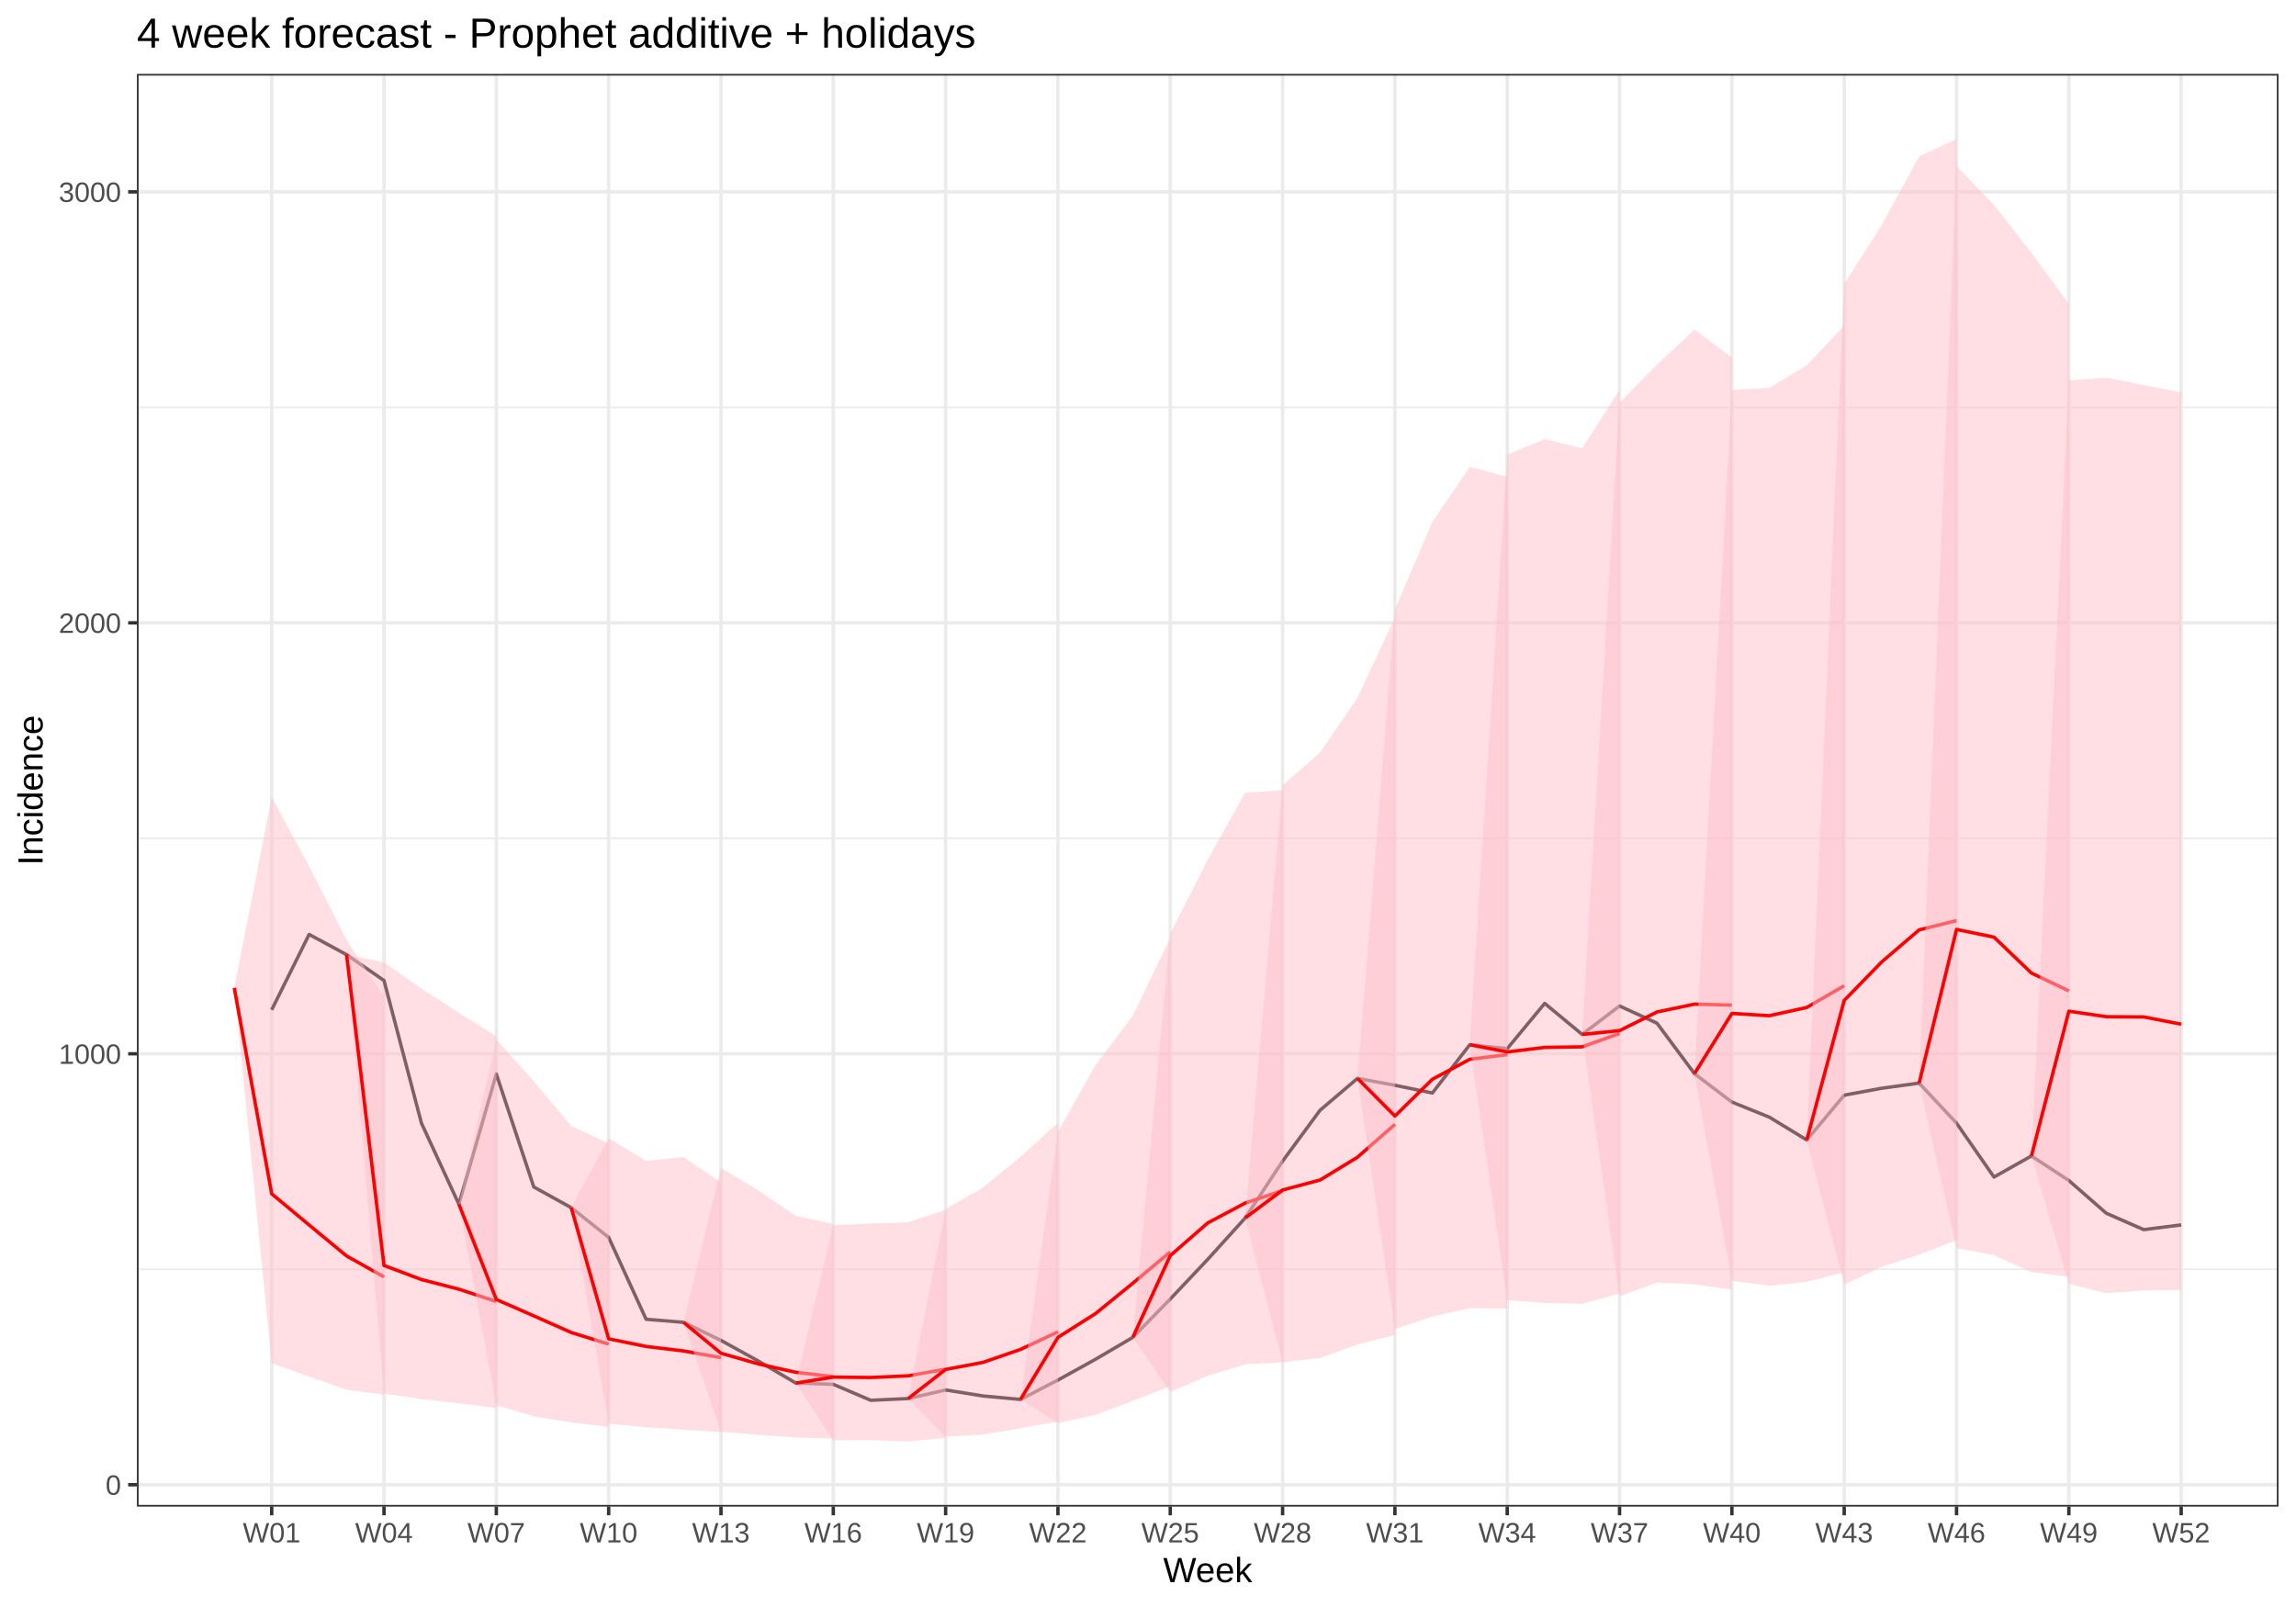
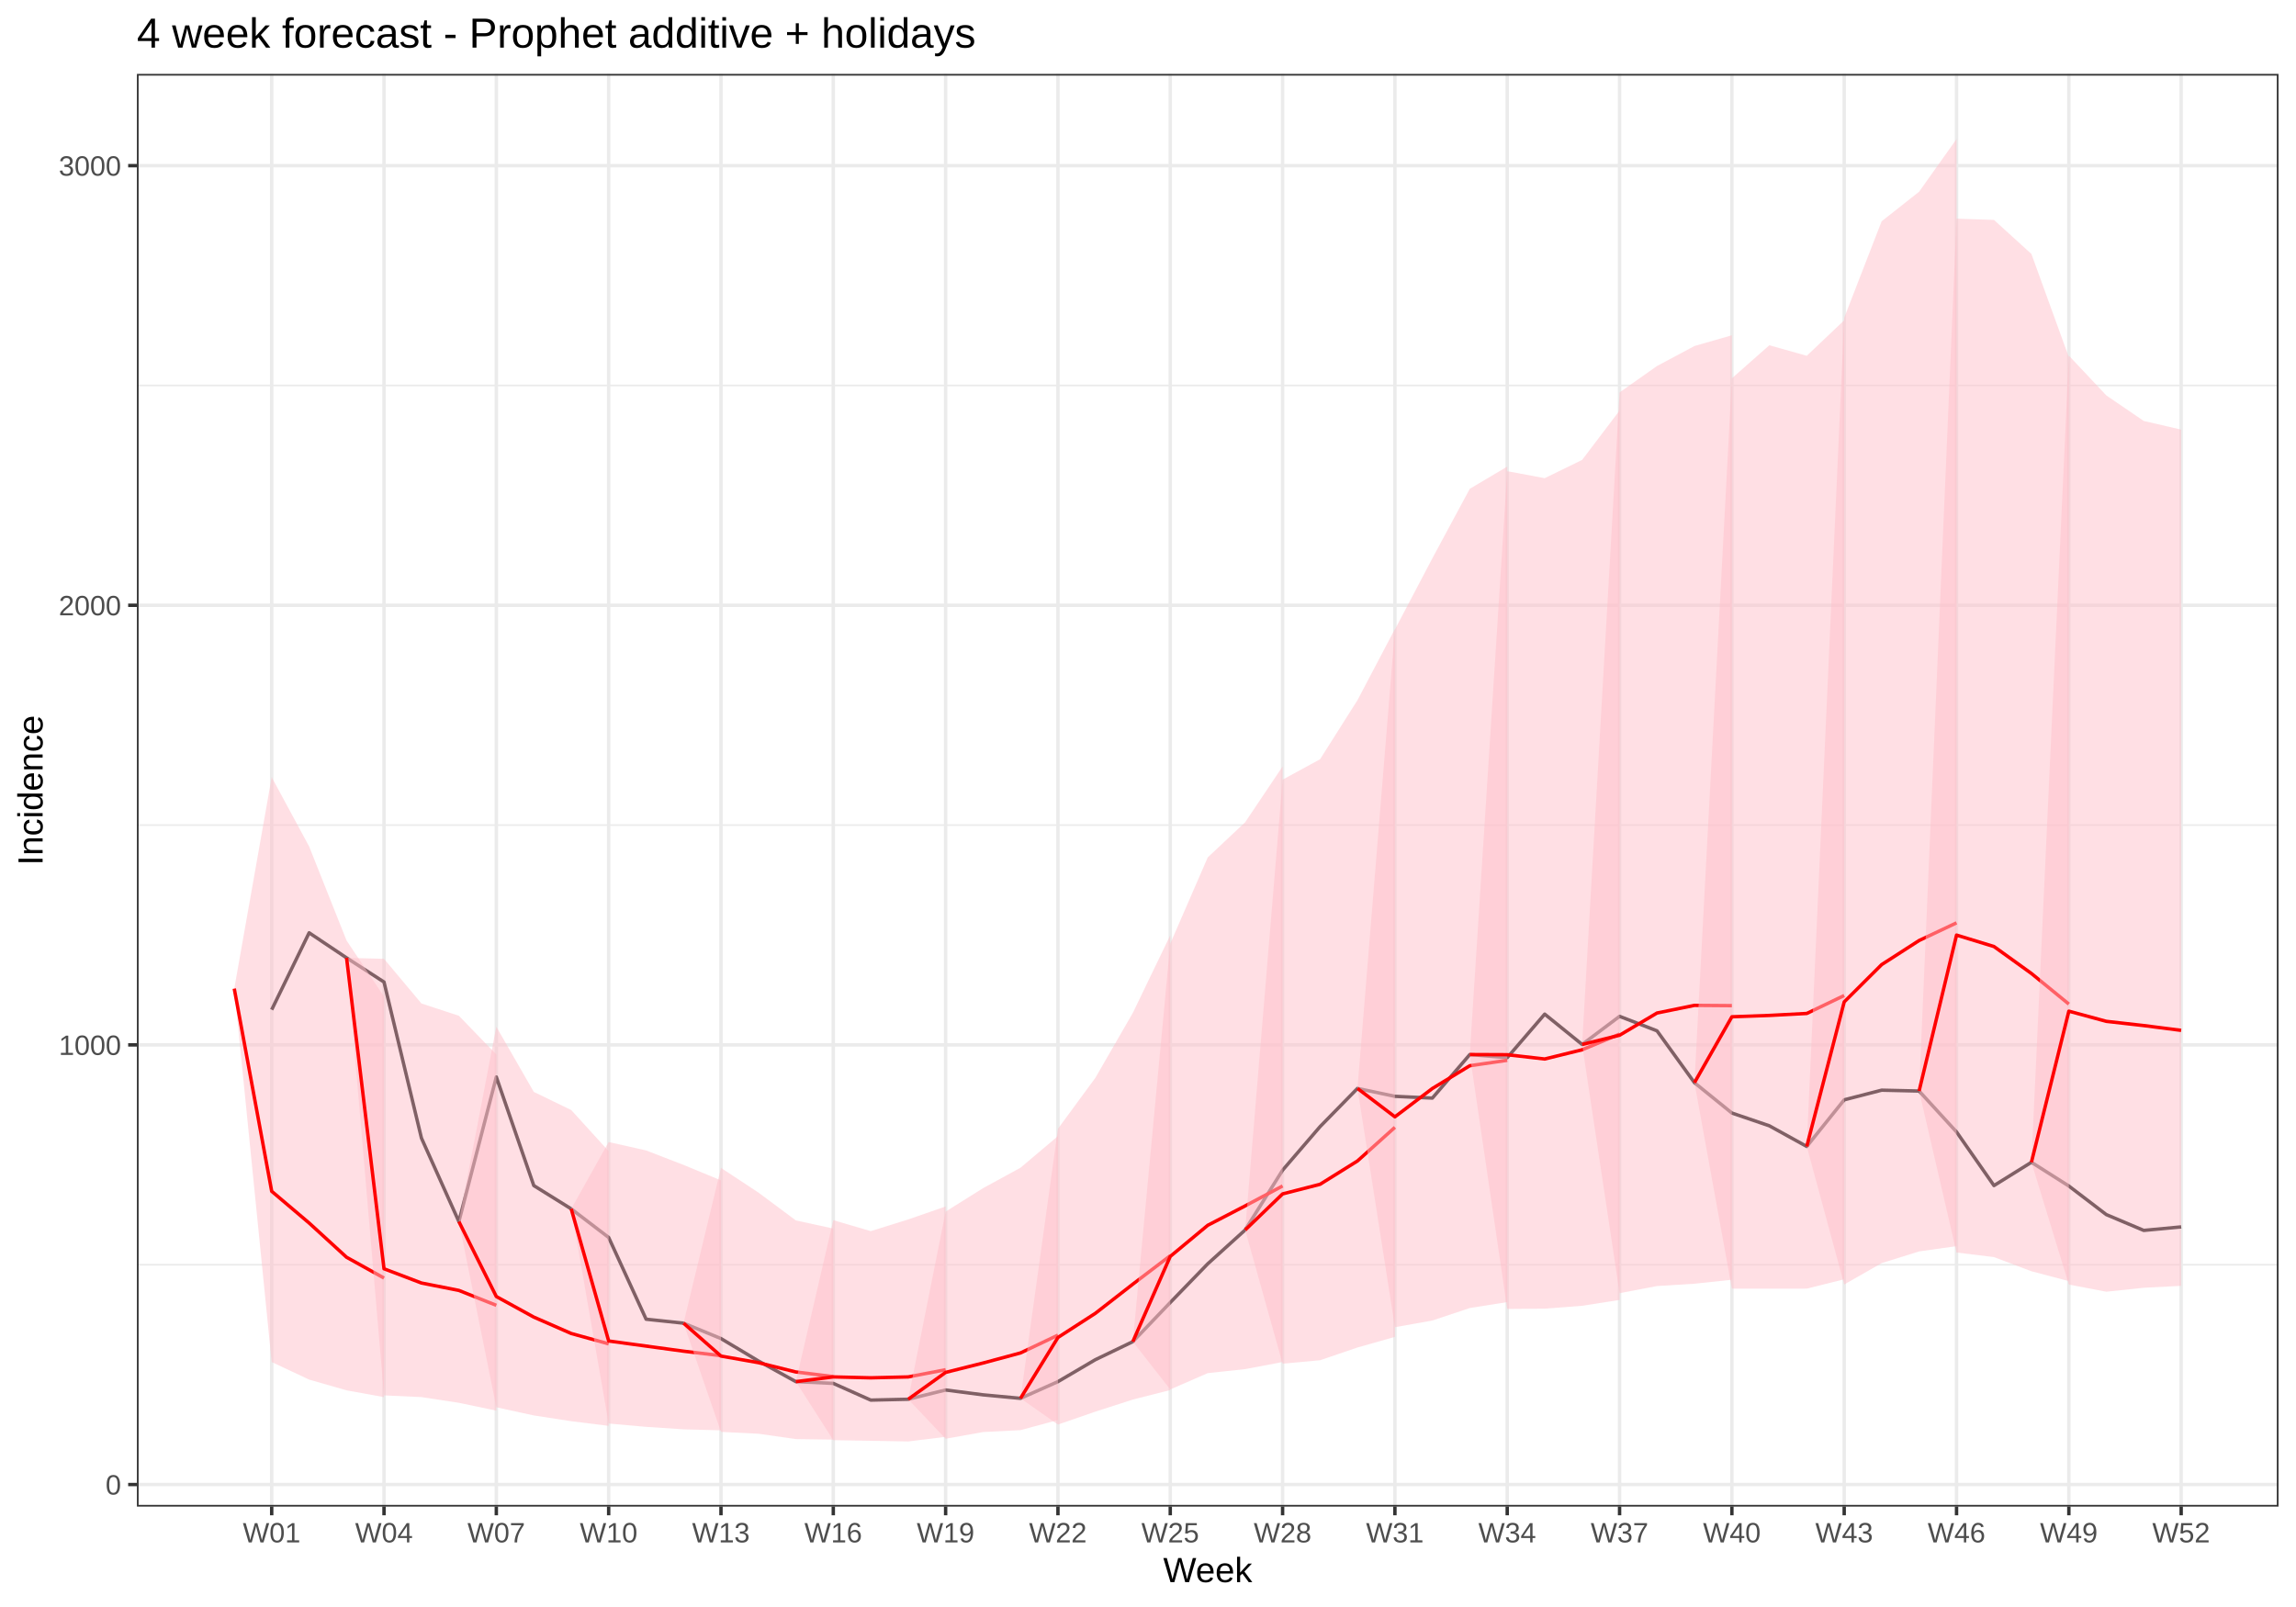
<svg xmlns="http://www.w3.org/2000/svg" class="svglite" width="720.00pt" height="504.00pt" viewBox="0 0 720.00 504.00">
  <defs>
    <style type="text/css">
    .svglite line, .svglite polyline, .svglite polygon, .svglite path, .svglite rect, .svglite circle {
      fill: none;
      stroke: #000000;
      stroke-linecap: round;
      stroke-linejoin: round;
      stroke-miterlimit: 10.00;
    }
    .svglite text {
      white-space: pre;
    }
  </style>
  </defs>
  <rect width="100%" height="100%" style="stroke: none; fill: #FFFFFF;" />
  <defs>
    <clipPath id="cpMC4wMHw3MjAuMDB8MC4wMHw1MDQuMDA=">
      <rect x="0.00" y="0.00" width="720.00" height="504.00" />
    </clipPath>
  </defs>
  <g clip-path="url(#cpMC4wMHw3MjAuMDB8MC4wMHw1MDQuMDA=)">
    <rect x="0.00" y="-0" width="720.00" height="504.00" style="stroke-width: 1.07; stroke: #FFFFFF; fill: #FFFFFF;" />
  </g>
  <defs>
    <clipPath id="cpNDIuOTN8NzE0LjUyfDIzLjE4fDQ3Mi41MA==">
      <rect x="42.93" y="23.18" width="671.59" height="449.33" />
    </clipPath>
  </defs>
  <g clip-path="url(#cpNDIuOTN8NzE0LjUyfDIzLjE4fDQ3Mi41MA==)">
    <rect x="42.93" y="23.18" width="671.59" height="449.33" style="stroke-width: 1.07; stroke: none; fill: #FFFFFF;" />
-     <polyline points="42.93,398.08 714.52,398.08 " style="stroke-width: 0.53; stroke: #EBEBEB; stroke-linecap: butt;" />
-     <polyline points="42.93,262.92 714.52,262.92 " style="stroke-width: 0.53; stroke: #EBEBEB; stroke-linecap: butt;" />
-     <polyline points="42.93,127.76 714.52,127.76 " style="stroke-width: 0.53; stroke: #EBEBEB; stroke-linecap: butt;" />
-     <polyline points="42.93,465.66 714.52,465.66 " style="stroke-width: 1.07; stroke: #EBEBEB; stroke-linecap: butt;" />
-     <polyline points="42.93,330.50 714.52,330.50 " style="stroke-width: 1.07; stroke: #EBEBEB; stroke-linecap: butt;" />
-     <polyline points="42.93,195.34 714.52,195.34 " style="stroke-width: 1.07; stroke: #EBEBEB; stroke-linecap: butt;" />
-     <polyline points="42.93,60.18 714.52,60.18 " style="stroke-width: 1.07; stroke: #EBEBEB; stroke-linecap: butt;" />
+     <polyline points="42.93,396.65 714.52,396.65 " style="stroke-width: 0.53; stroke: #EBEBEB; stroke-linecap: butt;" />
+     <polyline points="42.93,258.77 714.52,258.77 " style="stroke-width: 0.53; stroke: #EBEBEB; stroke-linecap: butt;" />
+     <polyline points="42.93,120.89 714.52,120.89 " style="stroke-width: 0.53; stroke: #EBEBEB; stroke-linecap: butt;" />
+     <polyline points="42.93,465.59 714.52,465.59 " style="stroke-width: 1.07; stroke: #EBEBEB; stroke-linecap: butt;" />
+     <polyline points="42.93,327.71 714.52,327.71 " style="stroke-width: 1.07; stroke: #EBEBEB; stroke-linecap: butt;" />
+     <polyline points="42.93,189.83 714.52,189.83 " style="stroke-width: 1.07; stroke: #EBEBEB; stroke-linecap: butt;" />
+     <polyline points="42.93,51.95 714.52,51.95 " style="stroke-width: 1.07; stroke: #EBEBEB; stroke-linecap: butt;" />
    <polyline points="85.20,472.50 85.20,23.18 " style="stroke-width: 1.07; stroke: #EBEBEB; stroke-linecap: butt;" />
    <polyline points="120.42,472.50 120.42,23.18 " style="stroke-width: 1.07; stroke: #EBEBEB; stroke-linecap: butt;" />
    <polyline points="155.64,472.50 155.64,23.18 " style="stroke-width: 1.07; stroke: #EBEBEB; stroke-linecap: butt;" />
    <polyline points="190.87,472.50 190.87,23.18 " style="stroke-width: 1.07; stroke: #EBEBEB; stroke-linecap: butt;" />
    <polyline points="226.09,472.50 226.09,23.18 " style="stroke-width: 1.07; stroke: #EBEBEB; stroke-linecap: butt;" />
    <polyline points="261.31,472.50 261.31,23.18 " style="stroke-width: 1.07; stroke: #EBEBEB; stroke-linecap: butt;" />
    <polyline points="296.54,472.50 296.54,23.18 " style="stroke-width: 1.07; stroke: #EBEBEB; stroke-linecap: butt;" />
    <polyline points="331.76,472.50 331.76,23.18 " style="stroke-width: 1.07; stroke: #EBEBEB; stroke-linecap: butt;" />
    <polyline points="366.98,472.50 366.98,23.18 " style="stroke-width: 1.07; stroke: #EBEBEB; stroke-linecap: butt;" />
    <polyline points="402.21,472.50 402.21,23.18 " style="stroke-width: 1.07; stroke: #EBEBEB; stroke-linecap: butt;" />
    <polyline points="437.43,472.50 437.43,23.18 " style="stroke-width: 1.07; stroke: #EBEBEB; stroke-linecap: butt;" />
    <polyline points="472.65,472.50 472.65,23.18 " style="stroke-width: 1.07; stroke: #EBEBEB; stroke-linecap: butt;" />
    <polyline points="507.88,472.50 507.88,23.18 " style="stroke-width: 1.07; stroke: #EBEBEB; stroke-linecap: butt;" />
    <polyline points="543.10,472.50 543.10,23.18 " style="stroke-width: 1.07; stroke: #EBEBEB; stroke-linecap: butt;" />
    <polyline points="578.32,472.50 578.32,23.18 " style="stroke-width: 1.07; stroke: #EBEBEB; stroke-linecap: butt;" />
    <polyline points="613.55,472.50 613.55,23.18 " style="stroke-width: 1.07; stroke: #EBEBEB; stroke-linecap: butt;" />
    <polyline points="648.77,472.50 648.77,23.18 " style="stroke-width: 1.07; stroke: #EBEBEB; stroke-linecap: butt;" />
    <polyline points="683.99,472.50 683.99,23.18 " style="stroke-width: 1.07; stroke: #EBEBEB; stroke-linecap: butt;" />
-     <polyline points="85.20,316.72 96.94,293.06 108.68,299.41 120.42,307.52 132.16,352.26 143.90,377.67 155.64,336.85 167.39,372.27 179.13,378.75 190.87,388.08 202.61,413.76 214.35,414.71 226.09,420.39 237.83,426.87 249.57,433.77 261.31,434.17 273.06,439.17 284.80,438.63 296.54,435.93 308.28,437.82 320.02,438.90 331.76,432.82 343.50,426.33 355.24,419.44 366.98,407.41 378.73,394.97 390.47,382.00 402.21,364.16 413.95,348.21 425.69,338.21 437.43,340.37 449.17,342.80 460.91,327.66 472.65,328.88 484.40,314.69 496.14,324.42 507.88,315.50 519.62,320.91 531.36,336.72 543.10,345.64 554.84,350.37 566.58,357.53 578.32,343.48 590.06,341.31 601.81,339.69 613.55,352.26 625.29,369.16 637.03,362.54 648.77,370.24 660.51,380.51 672.25,385.65 683.99,384.16 " style="stroke-width: 1.07; stroke-linecap: butt;" />
-     <polygon points="73.46,309.82 85.20,250.00 96.94,271.74 108.68,294.77 120.42,312.71 120.42,437.44 108.68,435.85 96.94,431.74 85.20,427.56 73.46,309.82 " style="stroke-width: 0.00; stroke: none; stroke-linecap: butt; fill: #FFC0CB; fill-opacity: 0.50;" />
-     <polyline points="73.46,309.82 85.20,250.00 96.94,271.74 108.68,294.77 120.42,312.71 " style="stroke-width: 1.07; stroke: none; stroke-linecap: butt;" />
-     <polyline points="120.42,437.44 108.68,435.85 96.94,431.74 85.20,427.56 73.46,309.82 " style="stroke-width: 1.07; stroke: none; stroke-linecap: butt;" />
-     <polyline points="73.46,309.82 85.20,374.42 96.94,384.20 108.68,393.91 120.42,400.48 " style="stroke-width: 1.07; stroke: #FF0000; stroke-linecap: butt;" />
-     <polygon points="108.68,299.41 120.42,301.82 132.16,310.07 143.90,317.66 155.64,325.05 155.64,441.62 143.90,440.09 132.16,438.80 120.42,437.03 108.68,299.41 " style="stroke-width: 0.00; stroke: none; stroke-linecap: butt; fill: #FFC0CB; fill-opacity: 0.50;" />
-     <polyline points="108.68,299.41 120.42,301.82 132.16,310.07 143.90,317.66 155.64,325.05 " style="stroke-width: 1.07; stroke: none; stroke-linecap: butt;" />
-     <polyline points="155.64,441.62 143.90,440.09 132.16,438.80 120.42,437.03 108.68,299.41 " style="stroke-width: 1.07; stroke: none; stroke-linecap: butt;" />
-     <polyline points="108.68,299.41 120.42,396.89 132.16,401.31 143.90,404.33 155.64,408.19 " style="stroke-width: 1.07; stroke: #FF0000; stroke-linecap: butt;" />
-     <polygon points="143.90,377.67 155.64,326.04 167.39,339.11 179.13,353.13 190.87,358.63 190.87,447.50 179.13,446.13 167.39,444.22 155.64,440.70 143.90,377.67 " style="stroke-width: 0.00; stroke: none; stroke-linecap: butt; fill: #FFC0CB; fill-opacity: 0.50;" />
-     <polyline points="143.90,377.67 155.64,326.04 167.39,339.11 179.13,353.13 190.87,358.63 " style="stroke-width: 1.07; stroke: none; stroke-linecap: butt;" />
-     <polyline points="190.87,447.50 179.13,446.13 167.39,444.22 155.64,440.70 143.90,377.67 " style="stroke-width: 1.07; stroke: none; stroke-linecap: butt;" />
-     <polyline points="143.90,377.67 155.64,407.56 167.39,412.70 179.13,417.91 190.87,421.57 " style="stroke-width: 1.07; stroke: #FF0000; stroke-linecap: butt;" />
-     <polygon points="179.13,378.75 190.87,356.97 202.61,364.08 214.35,362.88 226.09,370.87 226.09,449.18 214.35,448.39 202.61,447.63 190.87,446.50 179.13,378.75 " style="stroke-width: 0.00; stroke: none; stroke-linecap: butt; fill: #FFC0CB; fill-opacity: 0.50;" />
-     <polyline points="179.13,378.75 190.87,356.97 202.61,364.08 214.35,362.88 226.09,370.87 " style="stroke-width: 1.07; stroke: none; stroke-linecap: butt;" />
-     <polyline points="226.09,449.18 214.35,448.39 202.61,447.63 190.87,446.50 179.13,378.75 " style="stroke-width: 1.07; stroke: none; stroke-linecap: butt;" />
-     <polyline points="179.13,378.75 190.87,419.90 202.61,422.29 214.35,423.70 226.09,425.81 " style="stroke-width: 1.07; stroke: #FF0000; stroke-linecap: butt;" />
-     <polygon points="214.35,414.71 226.09,366.34 237.83,373.35 249.57,381.35 261.31,383.92 261.31,451.20 249.57,450.85 237.83,449.99 226.09,449.06 214.35,414.71 " style="stroke-width: 0.00; stroke: none; stroke-linecap: butt; fill: #FFC0CB; fill-opacity: 0.50;" />
-     <polyline points="214.35,414.71 226.09,366.34 237.83,373.35 249.57,381.35 261.31,383.92 " style="stroke-width: 1.07; stroke: none; stroke-linecap: butt;" />
-     <polyline points="261.31,451.20 249.57,450.85 237.83,449.99 226.09,449.06 214.35,414.71 " style="stroke-width: 1.07; stroke: none; stroke-linecap: butt;" />
-     <polyline points="214.35,414.71 226.09,424.42 237.83,427.77 249.57,430.40 261.31,431.76 " style="stroke-width: 1.07; stroke: #FF0000; stroke-linecap: butt;" />
-     <polygon points="249.57,433.77 261.31,384.23 273.06,383.72 284.80,383.32 296.54,379.47 296.54,450.96 284.80,452.08 273.06,451.67 261.31,451.74 249.57,433.77 " style="stroke-width: 0.00; stroke: none; stroke-linecap: butt; fill: #FFC0CB; fill-opacity: 0.50;" />
-     <polyline points="249.57,433.77 261.31,384.23 273.06,383.72 284.80,383.32 296.54,379.47 " style="stroke-width: 1.07; stroke: none; stroke-linecap: butt;" />
-     <polyline points="296.54,450.96 284.80,452.08 273.06,451.67 261.31,451.74 249.57,433.77 " style="stroke-width: 1.07; stroke: none; stroke-linecap: butt;" />
-     <polyline points="249.57,433.77 261.31,431.90 273.06,432.02 284.80,431.50 296.54,429.40 " style="stroke-width: 1.07; stroke: #FF0000; stroke-linecap: butt;" />
-     <polygon points="284.80,438.63 296.54,379.19 308.28,372.43 320.02,362.78 331.76,352.11 331.76,445.85 320.02,447.93 308.28,449.93 296.54,450.58 284.80,438.63 " style="stroke-width: 0.00; stroke: none; stroke-linecap: butt; fill: #FFC0CB; fill-opacity: 0.50;" />
-     <polyline points="284.80,438.63 296.54,379.19 308.28,372.43 320.02,362.78 331.76,352.11 " style="stroke-width: 1.07; stroke: none; stroke-linecap: butt;" />
-     <polyline points="331.76,445.85 320.02,447.93 308.28,449.93 296.54,450.58 284.80,438.63 " style="stroke-width: 1.07; stroke: none; stroke-linecap: butt;" />
-     <polyline points="284.80,438.63 296.54,429.49 308.28,427.27 320.02,423.21 331.76,417.70 " style="stroke-width: 1.07; stroke: #FF0000; stroke-linecap: butt;" />
-     <polygon points="320.02,438.90 331.76,354.96 343.50,334.12 355.24,318.56 366.98,294.13 366.98,434.71 355.24,439.37 343.50,443.79 331.76,446.29 320.02,438.90 " style="stroke-width: 0.00; stroke: none; stroke-linecap: butt; fill: #FFC0CB; fill-opacity: 0.50;" />
-     <polyline points="320.02,438.90 331.76,354.96 343.50,334.12 355.24,318.56 366.98,294.13 " style="stroke-width: 1.07; stroke: none; stroke-linecap: butt;" />
-     <polyline points="366.98,434.71 355.24,439.37 343.50,443.79 331.76,446.29 320.02,438.90 " style="stroke-width: 1.07; stroke: none; stroke-linecap: butt;" />
-     <polyline points="320.02,438.90 331.76,419.43 343.50,412.00 355.24,402.45 366.98,392.62 " style="stroke-width: 1.07; stroke: #FF0000; stroke-linecap: butt;" />
-     <polygon points="355.24,419.44 366.98,292.78 378.73,269.64 390.47,248.60 402.21,247.88 402.21,427.24 390.47,427.89 378.73,431.51 366.98,436.53 355.24,419.44 " style="stroke-width: 0.00; stroke: none; stroke-linecap: butt; fill: #FFC0CB; fill-opacity: 0.50;" />
-     <polyline points="355.24,419.44 366.98,292.78 378.73,269.64 390.47,248.60 402.21,247.88 " style="stroke-width: 1.07; stroke: none; stroke-linecap: butt;" />
-     <polyline points="402.21,427.24 390.47,427.89 378.73,431.51 366.98,436.53 355.24,419.44 " style="stroke-width: 1.07; stroke: none; stroke-linecap: butt;" />
-     <polyline points="355.24,419.44 366.98,393.80 378.73,383.54 390.47,377.32 402.21,373.39 " style="stroke-width: 1.07; stroke: #FF0000; stroke-linecap: butt;" />
-     <polygon points="390.47,382.00 402.21,246.27 413.95,236.03 425.69,218.85 437.43,193.64 437.43,418.68 425.69,421.68 413.95,425.90 402.21,427.26 390.47,382.00 " style="stroke-width: 0.00; stroke: none; stroke-linecap: butt; fill: #FFC0CB; fill-opacity: 0.50;" />
-     <polyline points="390.47,382.00 402.21,246.27 413.95,236.03 425.69,218.85 437.43,193.64 " style="stroke-width: 1.07; stroke: none; stroke-linecap: butt;" />
-     <polyline points="437.43,418.68 425.69,421.68 413.95,425.90 402.21,427.26 390.47,382.00 " style="stroke-width: 1.07; stroke: none; stroke-linecap: butt;" />
-     <polyline points="390.47,382.00 402.21,373.21 413.95,370.09 425.69,362.94 437.43,352.61 " style="stroke-width: 1.07; stroke: #FF0000; stroke-linecap: butt;" />
-     <polygon points="425.69,338.21 437.43,191.10 449.17,163.67 460.91,146.43 472.65,149.54 472.65,410.39 460.91,410.27 449.17,412.90 437.43,416.82 425.69,338.21 " style="stroke-width: 0.00; stroke: none; stroke-linecap: butt; fill: #FFC0CB; fill-opacity: 0.50;" />
-     <polyline points="425.69,338.21 437.43,191.10 449.17,163.67 460.91,146.43 472.65,149.54 " style="stroke-width: 1.07; stroke: none; stroke-linecap: butt;" />
-     <polyline points="472.65,410.39 460.91,410.27 449.17,412.90 437.43,416.82 425.69,338.21 " style="stroke-width: 1.07; stroke: none; stroke-linecap: butt;" />
-     <polyline points="425.69,338.21 437.43,350.03 449.17,338.48 460.91,332.22 472.65,330.75 " style="stroke-width: 1.07; stroke: #FF0000; stroke-linecap: butt;" />
-     <polygon points="460.91,327.66 472.65,142.56 484.40,137.69 496.14,140.63 507.88,122.26 507.88,405.61 496.14,408.93 484.40,408.63 472.65,407.76 460.91,327.66 " style="stroke-width: 0.00; stroke: none; stroke-linecap: butt; fill: #FFC0CB; fill-opacity: 0.50;" />
-     <polyline points="460.91,327.66 472.65,142.56 484.40,137.69 496.14,140.63 507.88,122.26 " style="stroke-width: 1.07; stroke: none; stroke-linecap: butt;" />
-     <polyline points="507.88,405.61 496.14,408.93 484.40,408.63 472.65,407.76 460.91,327.66 " style="stroke-width: 1.07; stroke: none; stroke-linecap: butt;" />
-     <polyline points="460.91,327.66 472.65,329.92 484.40,328.50 496.14,328.32 507.88,324.12 " style="stroke-width: 1.07; stroke: #FF0000; stroke-linecap: butt;" />
-     <polygon points="496.14,324.42 507.88,126.26 519.62,114.31 531.36,103.38 543.10,112.11 543.10,404.52 531.36,402.78 519.62,402.25 507.88,406.57 496.14,324.42 " style="stroke-width: 0.00; stroke: none; stroke-linecap: butt; fill: #FFC0CB; fill-opacity: 0.50;" />
-     <polyline points="496.14,324.42 507.88,126.26 519.62,114.31 531.36,103.38 543.10,112.11 " style="stroke-width: 1.07; stroke: none; stroke-linecap: butt;" />
-     <polyline points="543.10,404.52 531.36,402.78 519.62,402.25 507.88,406.57 496.14,324.42 " style="stroke-width: 1.07; stroke: none; stroke-linecap: butt;" />
-     <polyline points="496.14,324.42 507.88,323.23 519.62,317.38 531.36,314.93 543.10,315.23 " style="stroke-width: 1.07; stroke: #FF0000; stroke-linecap: butt;" />
-     <polygon points="531.36,336.72 543.10,122.30 554.84,121.66 566.58,114.56 578.32,102.11 578.32,399.00 566.58,401.97 554.84,403.26 543.10,401.71 531.36,336.72 " style="stroke-width: 0.00; stroke: none; stroke-linecap: butt; fill: #FFC0CB; fill-opacity: 0.50;" />
-     <polyline points="531.36,336.72 543.10,122.30 554.84,121.66 566.58,114.56 578.32,102.11 " style="stroke-width: 1.07; stroke: none; stroke-linecap: butt;" />
-     <polyline points="578.32,399.00 566.58,401.97 554.84,403.26 543.10,401.71 531.36,336.72 " style="stroke-width: 1.07; stroke: none; stroke-linecap: butt;" />
-     <polyline points="531.36,336.72 543.10,317.84 554.84,318.56 566.58,315.97 578.32,309.13 " style="stroke-width: 1.07; stroke: #FF0000; stroke-linecap: butt;" />
-     <polygon points="566.58,357.53 578.32,89.03 590.06,70.64 601.81,49.06 613.55,43.60 613.55,388.95 601.81,393.51 590.06,397.27 578.32,402.86 566.58,357.53 " style="stroke-width: 0.00; stroke: none; stroke-linecap: butt; fill: #FFC0CB; fill-opacity: 0.50;" />
-     <polyline points="566.58,357.53 578.32,89.03 590.06,70.64 601.81,49.06 613.55,43.60 " style="stroke-width: 1.07; stroke: none; stroke-linecap: butt;" />
-     <polyline points="613.55,388.95 601.81,393.51 590.06,397.27 578.32,402.86 566.58,357.53 " style="stroke-width: 1.07; stroke: none; stroke-linecap: butt;" />
-     <polyline points="566.58,357.53 578.32,313.76 590.06,301.70 601.81,291.64 613.55,288.72 " style="stroke-width: 1.07; stroke: #FF0000; stroke-linecap: butt;" />
-     <polygon points="601.81,339.69 613.55,52.11 625.29,64.29 637.03,79.30 648.77,95.24 648.77,400.45 637.03,398.96 625.29,393.69 613.55,391.45 601.81,339.69 " style="stroke-width: 0.00; stroke: none; stroke-linecap: butt; fill: #FFC0CB; fill-opacity: 0.50;" />
-     <polyline points="601.81,339.69 613.55,52.11 625.29,64.29 637.03,79.30 648.77,95.24 " style="stroke-width: 1.07; stroke: none; stroke-linecap: butt;" />
-     <polyline points="648.77,400.45 637.03,398.96 625.29,393.69 613.55,391.45 601.81,339.69 " style="stroke-width: 1.07; stroke: none; stroke-linecap: butt;" />
-     <polyline points="601.81,339.69 613.55,291.50 625.29,293.92 637.03,305.18 648.77,310.79 " style="stroke-width: 1.07; stroke: #FF0000; stroke-linecap: butt;" />
-     <polygon points="637.03,362.54 648.77,119.29 660.51,118.47 672.25,120.75 683.99,123.05 683.99,404.61 672.25,404.64 660.51,405.59 648.77,402.66 637.03,362.54 " style="stroke-width: 0.00; stroke: none; stroke-linecap: butt; fill: #FFC0CB; fill-opacity: 0.50;" />
-     <polyline points="637.03,362.54 648.77,119.29 660.51,118.47 672.25,120.75 683.99,123.05 " style="stroke-width: 1.07; stroke: none; stroke-linecap: butt;" />
-     <polyline points="683.99,404.61 672.25,404.64 660.51,405.59 648.77,402.66 637.03,362.54 " style="stroke-width: 1.07; stroke: none; stroke-linecap: butt;" />
-     <polyline points="637.03,362.54 648.77,317.14 660.51,318.87 672.25,318.94 683.99,321.22 " style="stroke-width: 1.07; stroke: #FF0000; stroke-linecap: butt;" />
+     <polyline points="85.20,316.68 96.94,292.55 108.68,300.41 120.42,307.99 132.16,356.94 143.90,383.13 155.64,337.77 167.39,371.83 179.13,379.14 190.87,388.10 202.61,413.74 214.35,414.98 226.09,419.81 237.83,426.84 249.57,433.32 261.31,433.87 273.06,439.11 284.80,438.84 296.54,435.94 308.28,437.46 320.02,438.56 331.76,433.32 343.50,426.43 355.24,420.78 366.98,408.50 378.73,396.37 390.47,385.75 402.21,367.00 413.95,353.35 425.69,341.36 437.43,343.84 449.17,344.39 460.91,330.74 472.65,331.71 484.40,318.06 496.14,327.57 507.88,318.75 519.62,323.30 531.36,339.56 543.10,349.08 554.84,353.08 566.58,359.56 578.32,344.94 590.06,341.91 601.81,342.18 613.55,355.01 625.29,371.83 637.03,364.52 648.77,371.97 660.51,380.93 672.25,385.89 683.99,384.79 " style="stroke-width: 1.07; stroke-linecap: butt;" />
+     <polygon points="73.46,310.06 85.20,243.74 96.94,265.47 108.68,294.98 120.42,312.53 120.42,438.18 108.68,436.05 96.94,432.68 85.20,427.17 73.46,310.06 " style="stroke-width: 0.00; stroke: none; stroke-linecap: butt; fill: #FFC0CB; fill-opacity: 0.50;" />
+     <polyline points="73.46,310.06 85.20,243.74 96.94,265.47 108.68,294.98 120.42,312.53 " style="stroke-width: 1.07; stroke: none; stroke-linecap: butt;" />
+     <polyline points="120.42,438.18 108.68,436.05 96.94,432.68 85.20,427.17 73.46,310.06 " style="stroke-width: 1.07; stroke: none; stroke-linecap: butt;" />
+     <polyline points="73.46,310.06 85.20,373.62 96.94,383.57 108.68,394.31 120.42,400.83 " style="stroke-width: 1.07; stroke: #FF0000; stroke-linecap: butt;" />
+     <polygon points="108.68,300.41 120.42,300.71 132.16,314.72 143.90,318.58 155.64,330.71 155.64,442.42 143.90,439.96 132.16,438.17 120.42,437.63 108.68,300.41 " style="stroke-width: 0.00; stroke: none; stroke-linecap: butt; fill: #FFC0CB; fill-opacity: 0.50;" />
+     <polyline points="108.68,300.41 120.42,300.71 132.16,314.72 143.90,318.58 155.64,330.71 " style="stroke-width: 1.07; stroke: none; stroke-linecap: butt;" />
+     <polyline points="155.64,442.42 143.90,439.96 132.16,438.17 120.42,437.63 108.68,300.41 " style="stroke-width: 1.07; stroke: none; stroke-linecap: butt;" />
+     <polyline points="108.68,300.41 120.42,397.92 132.16,402.39 143.90,404.71 155.64,409.39 " style="stroke-width: 1.07; stroke: #FF0000; stroke-linecap: butt;" />
+     <polygon points="143.90,383.13 155.64,322.00 167.39,342.45 179.13,348.14 190.87,361.03 190.87,447.19 179.13,445.73 167.39,443.92 155.64,441.37 143.90,383.13 " style="stroke-width: 0.00; stroke: none; stroke-linecap: butt; fill: #FFC0CB; fill-opacity: 0.50;" />
+     <polyline points="143.90,383.13 155.64,322.00 167.39,342.45 179.13,348.14 190.87,361.03 " style="stroke-width: 1.07; stroke: none; stroke-linecap: butt;" />
+     <polyline points="190.87,447.19 179.13,445.73 167.39,443.92 155.64,441.37 143.90,383.13 " style="stroke-width: 1.07; stroke: none; stroke-linecap: butt;" />
+     <polyline points="143.90,383.13 155.64,406.63 167.39,413.08 179.13,418.22 190.87,421.47 " style="stroke-width: 1.07; stroke: #FF0000; stroke-linecap: butt;" />
+     <polygon points="179.13,379.14 190.87,358.17 202.61,360.81 214.35,365.35 226.09,370.20 226.09,448.59 214.35,448.28 202.61,447.50 190.87,446.46 179.13,379.14 " style="stroke-width: 0.00; stroke: none; stroke-linecap: butt; fill: #FFC0CB; fill-opacity: 0.50;" />
+     <polyline points="179.13,379.14 190.87,358.17 202.61,360.81 214.35,365.35 226.09,370.20 " style="stroke-width: 1.07; stroke: none; stroke-linecap: butt;" />
+     <polyline points="226.09,448.59 214.35,448.28 202.61,447.50 190.87,446.46 179.13,379.14 " style="stroke-width: 1.07; stroke: none; stroke-linecap: butt;" />
+     <polyline points="179.13,379.14 190.87,420.57 202.61,422.17 214.35,423.77 226.09,425.18 " style="stroke-width: 1.07; stroke: #FF0000; stroke-linecap: butt;" />
+     <polygon points="214.35,414.98 226.09,366.28 237.83,374.02 249.57,382.76 261.31,385.31 261.31,451.51 249.57,451.34 237.83,449.66 226.09,449.08 214.35,414.98 " style="stroke-width: 0.00; stroke: none; stroke-linecap: butt; fill: #FFC0CB; fill-opacity: 0.50;" />
+     <polyline points="214.35,414.98 226.09,366.28 237.83,374.02 249.57,382.76 261.31,385.31 " style="stroke-width: 1.07; stroke: none; stroke-linecap: butt;" />
+     <polyline points="261.31,451.51 249.57,451.34 237.83,449.66 226.09,449.08 214.35,414.98 " style="stroke-width: 1.07; stroke: none; stroke-linecap: butt;" />
+     <polyline points="214.35,414.98 226.09,425.30 237.83,427.37 249.57,430.29 261.31,431.74 " style="stroke-width: 1.07; stroke: #FF0000; stroke-linecap: butt;" />
+     <polygon points="249.57,433.32 261.31,382.68 273.06,386.12 284.80,382.45 296.54,378.38 296.54,450.63 284.80,452.08 273.06,451.87 261.31,451.67 249.57,433.32 " style="stroke-width: 0.00; stroke: none; stroke-linecap: butt; fill: #FFC0CB; fill-opacity: 0.50;" />
+     <polyline points="249.57,433.32 261.31,382.68 273.06,386.12 284.80,382.45 296.54,378.38 " style="stroke-width: 1.07; stroke: none; stroke-linecap: butt;" />
+     <polyline points="296.54,450.63 284.80,452.08 273.06,451.87 261.31,451.67 249.57,433.32 " style="stroke-width: 1.07; stroke: none; stroke-linecap: butt;" />
+     <polyline points="249.57,433.32 261.31,431.84 273.06,432.12 284.80,431.84 296.54,429.58 " style="stroke-width: 1.07; stroke: #FF0000; stroke-linecap: butt;" />
+     <polygon points="284.80,438.84 296.54,379.99 308.28,372.64 320.02,366.23 331.76,356.32 331.76,445.35 320.02,448.53 308.28,449.13 296.54,451.23 284.80,438.84 " style="stroke-width: 0.00; stroke: none; stroke-linecap: butt; fill: #FFC0CB; fill-opacity: 0.50;" />
+     <polyline points="284.80,438.84 296.54,379.99 308.28,372.64 320.02,366.23 331.76,356.32 " style="stroke-width: 1.07; stroke: none; stroke-linecap: butt;" />
+     <polyline points="331.76,445.35 320.02,448.53 308.28,449.13 296.54,451.23 284.80,438.84 " style="stroke-width: 1.07; stroke: none; stroke-linecap: butt;" />
+     <polyline points="284.80,438.84 296.54,430.42 308.28,427.48 320.02,424.32 331.76,418.74 " style="stroke-width: 1.07; stroke: #FF0000; stroke-linecap: butt;" />
+     <polygon points="320.02,438.56 331.76,354.01 343.50,338.03 355.24,317.68 366.98,293.33 366.98,435.96 355.24,438.94 343.50,442.73 331.76,446.78 320.02,438.56 " style="stroke-width: 0.00; stroke: none; stroke-linecap: butt; fill: #FFC0CB; fill-opacity: 0.50;" />
+     <polyline points="320.02,438.56 331.76,354.01 343.50,338.03 355.24,317.68 366.98,293.33 " style="stroke-width: 1.07; stroke: none; stroke-linecap: butt;" />
+     <polyline points="366.98,435.96 355.24,438.94 343.50,442.73 331.76,446.78 320.02,438.56 " style="stroke-width: 1.07; stroke: none; stroke-linecap: butt;" />
+     <polyline points="320.02,438.56 331.76,419.47 343.50,411.89 355.24,402.75 366.98,393.82 " style="stroke-width: 1.07; stroke: #FF0000; stroke-linecap: butt;" />
+     <polygon points="355.24,420.78 366.98,295.96 378.73,268.91 390.47,257.88 402.21,240.38 402.21,427.17 390.47,429.39 378.73,430.65 366.98,435.77 355.24,420.78 " style="stroke-width: 0.00; stroke: none; stroke-linecap: butt; fill: #FFC0CB; fill-opacity: 0.50;" />
+     <polyline points="355.24,420.78 366.98,295.96 378.73,268.91 390.47,257.88 402.21,240.38 " style="stroke-width: 1.07; stroke: none; stroke-linecap: butt;" />
+     <polyline points="402.21,427.17 390.47,429.39 378.73,430.65 366.98,435.77 355.24,420.78 " style="stroke-width: 1.07; stroke: none; stroke-linecap: butt;" />
+     <polyline points="355.24,420.78 366.98,394.05 378.73,384.29 390.47,378.20 402.21,371.95 " style="stroke-width: 1.07; stroke: #FF0000; stroke-linecap: butt;" />
+     <polygon points="390.47,385.75 402.21,244.52 413.95,238.13 425.69,219.59 437.43,197.28 437.43,419.28 425.69,422.61 413.95,426.61 402.21,427.69 390.47,385.75 " style="stroke-width: 0.00; stroke: none; stroke-linecap: butt; fill: #FFC0CB; fill-opacity: 0.50;" />
+     <polyline points="390.47,385.75 402.21,244.52 413.95,238.13 425.69,219.59 437.43,197.28 " style="stroke-width: 1.07; stroke: none; stroke-linecap: butt;" />
+     <polyline points="437.43,419.28 425.69,422.61 413.95,426.61 402.21,427.69 390.47,385.75 " style="stroke-width: 1.07; stroke: none; stroke-linecap: butt;" />
+     <polyline points="390.47,385.75 402.21,374.44 413.95,371.43 425.69,364.11 437.43,353.56 " style="stroke-width: 1.07; stroke: #FF0000; stroke-linecap: butt;" />
+     <polygon points="425.69,341.36 437.43,197.44 449.17,175.11 460.91,153.30 472.65,146.34 472.65,408.37 460.91,410.23 449.17,414.15 437.43,416.25 425.69,341.36 " style="stroke-width: 0.00; stroke: none; stroke-linecap: butt; fill: #FFC0CB; fill-opacity: 0.50;" />
+     <polyline points="425.69,341.36 437.43,197.44 449.17,175.11 460.91,153.30 472.65,146.34 " style="stroke-width: 1.07; stroke: none; stroke-linecap: butt;" />
+     <polyline points="472.65,408.37 460.91,410.23 449.17,414.15 437.43,416.25 425.69,341.36 " style="stroke-width: 1.07; stroke: none; stroke-linecap: butt;" />
+     <polyline points="425.69,341.36 437.43,350.27 449.17,341.38 460.91,334.24 472.65,332.54 " style="stroke-width: 1.07; stroke: #FF0000; stroke-linecap: butt;" />
+     <polygon points="460.91,330.74 472.65,147.77 484.40,149.97 496.14,144.24 507.88,128.76 507.88,407.69 496.14,409.53 484.40,410.43 472.65,410.52 460.91,330.74 " style="stroke-width: 0.00; stroke: none; stroke-linecap: butt; fill: #FFC0CB; fill-opacity: 0.50;" />
+     <polyline points="460.91,330.74 472.65,147.77 484.40,149.97 496.14,144.24 507.88,128.76 " style="stroke-width: 1.07; stroke: none; stroke-linecap: butt;" />
+     <polyline points="507.88,407.69 496.14,409.53 484.40,410.43 472.65,410.52 460.91,330.74 " style="stroke-width: 1.07; stroke: none; stroke-linecap: butt;" />
+     <polyline points="460.91,330.74 472.65,330.79 484.40,332.13 496.14,329.24 507.88,324.32 " style="stroke-width: 1.07; stroke: #FF0000; stroke-linecap: butt;" />
+     <polygon points="496.14,327.57 507.88,123.07 519.62,114.79 531.36,108.52 543.10,105.15 543.10,401.36 531.36,402.61 519.62,403.34 507.88,405.57 496.14,327.57 " style="stroke-width: 0.00; stroke: none; stroke-linecap: butt; fill: #FFC0CB; fill-opacity: 0.50;" />
+     <polyline points="496.14,327.57 507.88,123.07 519.62,114.79 531.36,108.52 543.10,105.15 " style="stroke-width: 1.07; stroke: none; stroke-linecap: butt;" />
+     <polyline points="543.10,401.36 531.36,402.61 519.62,403.34 507.88,405.57 496.14,327.57 " style="stroke-width: 1.07; stroke: none; stroke-linecap: butt;" />
+     <polyline points="496.14,327.57 507.88,324.68 519.62,317.71 531.36,315.31 543.10,315.40 " style="stroke-width: 1.07; stroke: #FF0000; stroke-linecap: butt;" />
+     <polygon points="531.36,339.56 543.10,118.65 554.84,108.28 566.58,111.59 578.32,100.45 578.32,401.22 566.58,404.15 554.84,404.17 543.10,404.15 531.36,339.56 " style="stroke-width: 0.00; stroke: none; stroke-linecap: butt; fill: #FFC0CB; fill-opacity: 0.50;" />
+     <polyline points="531.36,339.56 543.10,118.65 554.84,108.28 566.58,111.59 578.32,100.45 " style="stroke-width: 1.07; stroke: none; stroke-linecap: butt;" />
+     <polyline points="578.32,401.22 566.58,404.15 554.84,404.17 543.10,404.15 531.36,339.56 " style="stroke-width: 1.07; stroke: none; stroke-linecap: butt;" />
+     <polyline points="531.36,339.56 543.10,318.89 554.84,318.47 566.58,317.85 578.32,312.22 " style="stroke-width: 1.07; stroke: #FF0000; stroke-linecap: butt;" />
+     <polygon points="566.58,359.56 578.32,99.67 590.06,69.40 601.81,60.13 613.55,43.60 613.55,390.82 601.81,392.48 590.06,396.15 578.32,402.85 566.58,359.56 " style="stroke-width: 0.00; stroke: none; stroke-linecap: butt; fill: #FFC0CB; fill-opacity: 0.50;" />
+     <polyline points="566.58,359.56 578.32,99.67 590.06,69.40 601.81,60.13 613.55,43.60 " style="stroke-width: 1.07; stroke: none; stroke-linecap: butt;" />
+     <polyline points="613.55,390.82 601.81,392.48 590.06,396.15 578.32,402.85 566.58,359.56 " style="stroke-width: 1.07; stroke: none; stroke-linecap: butt;" />
+     <polyline points="566.58,359.56 578.32,314.23 590.06,302.53 601.81,294.97 613.55,289.43 " style="stroke-width: 1.07; stroke: #FF0000; stroke-linecap: butt;" />
+     <polygon points="601.81,342.18 613.55,68.58 625.29,68.97 637.03,79.65 648.77,112.03 648.77,401.80 637.03,398.70 625.29,394.26 613.55,392.83 601.81,342.18 " style="stroke-width: 0.00; stroke: none; stroke-linecap: butt; fill: #FFC0CB; fill-opacity: 0.50;" />
+     <polyline points="601.81,342.18 613.55,68.58 625.29,68.97 637.03,79.65 648.77,112.03 " style="stroke-width: 1.07; stroke: none; stroke-linecap: butt;" />
+     <polyline points="648.77,401.80 637.03,398.70 625.29,394.26 613.55,392.83 601.81,342.18 " style="stroke-width: 1.07; stroke: none; stroke-linecap: butt;" />
+     <polyline points="601.81,342.18 613.55,293.27 625.29,296.86 637.03,305.31 648.77,314.91 " style="stroke-width: 1.07; stroke: #FF0000; stroke-linecap: butt;" />
+     <polygon points="637.03,364.52 648.77,111.52 660.51,124.01 672.25,132.02 683.99,134.74 683.99,403.28 672.25,403.88 660.51,405.12 648.77,402.87 637.03,364.52 " style="stroke-width: 0.00; stroke: none; stroke-linecap: butt; fill: #FFC0CB; fill-opacity: 0.50;" />
+     <polyline points="637.03,364.52 648.77,111.52 660.51,124.01 672.25,132.02 683.99,134.74 " style="stroke-width: 1.07; stroke: none; stroke-linecap: butt;" />
+     <polyline points="683.99,403.28 672.25,403.88 660.51,405.12 648.77,402.87 637.03,364.52 " style="stroke-width: 1.07; stroke: none; stroke-linecap: butt;" />
+     <polyline points="637.03,364.52 648.77,317.13 660.51,320.32 672.25,321.65 683.99,323.15 " style="stroke-width: 1.07; stroke: #FF0000; stroke-linecap: butt;" />
    <rect x="42.93" y="23.18" width="671.59" height="449.33" style="stroke-width: 1.07; stroke: #333333;" />
  </g>
  <g clip-path="url(#cpMC4wMHw3MjAuMDB8MC4wMHw1MDQuMDA=)">
-     <text x="38.00" y="468.81" text-anchor="end" style="font-size: 8.80px;fill: #4D4D4D; font-family: &quot;Arial&quot;;" textLength="4.90px" lengthAdjust="spacingAndGlyphs">0</text>
-     <text x="38.00" y="333.65" text-anchor="end" style="font-size: 8.80px;fill: #4D4D4D; font-family: &quot;Arial&quot;;" textLength="19.58px" lengthAdjust="spacingAndGlyphs">1000</text>
-     <text x="38.00" y="198.49" text-anchor="end" style="font-size: 8.80px;fill: #4D4D4D; font-family: &quot;Arial&quot;;" textLength="19.58px" lengthAdjust="spacingAndGlyphs">2000</text>
-     <text x="38.00" y="63.33" text-anchor="end" style="font-size: 8.80px;fill: #4D4D4D; font-family: &quot;Arial&quot;;" textLength="19.58px" lengthAdjust="spacingAndGlyphs">3000</text>
-     <polyline points="40.19,465.66 42.93,465.66 " style="stroke-width: 1.07; stroke: #333333; stroke-linecap: butt;" />
-     <polyline points="40.19,330.50 42.93,330.50 " style="stroke-width: 1.07; stroke: #333333; stroke-linecap: butt;" />
-     <polyline points="40.19,195.34 42.93,195.34 " style="stroke-width: 1.07; stroke: #333333; stroke-linecap: butt;" />
-     <polyline points="40.19,60.18 42.93,60.18 " style="stroke-width: 1.07; stroke: #333333; stroke-linecap: butt;" />
+     <text x="38.00" y="468.74" text-anchor="end" style="font-size: 8.80px;fill: #4D4D4D; font-family: &quot;Arial&quot;;" textLength="4.90px" lengthAdjust="spacingAndGlyphs">0</text>
+     <text x="38.00" y="330.86" text-anchor="end" style="font-size: 8.80px;fill: #4D4D4D; font-family: &quot;Arial&quot;;" textLength="19.58px" lengthAdjust="spacingAndGlyphs">1000</text>
+     <text x="38.00" y="192.98" text-anchor="end" style="font-size: 8.80px;fill: #4D4D4D; font-family: &quot;Arial&quot;;" textLength="19.58px" lengthAdjust="spacingAndGlyphs">2000</text>
+     <text x="38.00" y="55.10" text-anchor="end" style="font-size: 8.80px;fill: #4D4D4D; font-family: &quot;Arial&quot;;" textLength="19.58px" lengthAdjust="spacingAndGlyphs">3000</text>
+     <polyline points="40.19,465.59 42.93,465.59 " style="stroke-width: 1.07; stroke: #333333; stroke-linecap: butt;" />
+     <polyline points="40.19,327.71 42.93,327.71 " style="stroke-width: 1.07; stroke: #333333; stroke-linecap: butt;" />
+     <polyline points="40.19,189.83 42.93,189.83 " style="stroke-width: 1.07; stroke: #333333; stroke-linecap: butt;" />
+     <polyline points="40.19,51.95 42.93,51.95 " style="stroke-width: 1.07; stroke: #333333; stroke-linecap: butt;" />
    <polyline points="85.20,475.24 85.20,472.50 " style="stroke-width: 1.07; stroke: #333333; stroke-linecap: butt;" />
    <polyline points="120.42,475.24 120.42,472.50 " style="stroke-width: 1.07; stroke: #333333; stroke-linecap: butt;" />
    <polyline points="155.64,475.24 155.64,472.50 " style="stroke-width: 1.07; stroke: #333333; stroke-linecap: butt;" />
    <polyline points="190.87,475.24 190.87,472.50 " style="stroke-width: 1.07; stroke: #333333; stroke-linecap: butt;" />
    <polyline points="226.09,475.24 226.09,472.50 " style="stroke-width: 1.07; stroke: #333333; stroke-linecap: butt;" />
    <polyline points="261.31,475.24 261.31,472.50 " style="stroke-width: 1.07; stroke: #333333; stroke-linecap: butt;" />
    <polyline points="296.54,475.24 296.54,472.50 " style="stroke-width: 1.07; stroke: #333333; stroke-linecap: butt;" />
    <polyline points="331.76,475.24 331.76,472.50 " style="stroke-width: 1.07; stroke: #333333; stroke-linecap: butt;" />
    <polyline points="366.98,475.24 366.98,472.50 " style="stroke-width: 1.07; stroke: #333333; stroke-linecap: butt;" />
    <polyline points="402.21,475.24 402.21,472.50 " style="stroke-width: 1.07; stroke: #333333; stroke-linecap: butt;" />
    <polyline points="437.43,475.24 437.43,472.50 " style="stroke-width: 1.07; stroke: #333333; stroke-linecap: butt;" />
    <polyline points="472.65,475.24 472.65,472.50 " style="stroke-width: 1.07; stroke: #333333; stroke-linecap: butt;" />
    <polyline points="507.88,475.24 507.88,472.50 " style="stroke-width: 1.07; stroke: #333333; stroke-linecap: butt;" />
    <polyline points="543.10,475.24 543.10,472.50 " style="stroke-width: 1.07; stroke: #333333; stroke-linecap: butt;" />
    <polyline points="578.32,475.24 578.32,472.50 " style="stroke-width: 1.07; stroke: #333333; stroke-linecap: butt;" />
    <polyline points="613.55,475.24 613.55,472.50 " style="stroke-width: 1.07; stroke: #333333; stroke-linecap: butt;" />
    <polyline points="648.77,475.24 648.77,472.50 " style="stroke-width: 1.07; stroke: #333333; stroke-linecap: butt;" />
    <polyline points="683.99,475.24 683.99,472.50 " style="stroke-width: 1.07; stroke: #333333; stroke-linecap: butt;" />
    <text x="85.20" y="483.74" text-anchor="middle" style="font-size: 8.80px;fill: #4D4D4D; font-family: &quot;Arial&quot;;" textLength="18.09px" lengthAdjust="spacingAndGlyphs">W01</text>
    <text x="120.42" y="483.74" text-anchor="middle" style="font-size: 8.80px;fill: #4D4D4D; font-family: &quot;Arial&quot;;" textLength="18.09px" lengthAdjust="spacingAndGlyphs">W04</text>
    <text x="155.64" y="483.74" text-anchor="middle" style="font-size: 8.80px;fill: #4D4D4D; font-family: &quot;Arial&quot;;" textLength="18.09px" lengthAdjust="spacingAndGlyphs">W07</text>
    <text x="190.87" y="483.74" text-anchor="middle" style="font-size: 8.80px;fill: #4D4D4D; font-family: &quot;Arial&quot;;" textLength="18.09px" lengthAdjust="spacingAndGlyphs">W10</text>
    <text x="226.09" y="483.74" text-anchor="middle" style="font-size: 8.80px;fill: #4D4D4D; font-family: &quot;Arial&quot;;" textLength="18.09px" lengthAdjust="spacingAndGlyphs">W13</text>
    <text x="261.31" y="483.74" text-anchor="middle" style="font-size: 8.80px;fill: #4D4D4D; font-family: &quot;Arial&quot;;" textLength="18.09px" lengthAdjust="spacingAndGlyphs">W16</text>
    <text x="296.54" y="483.74" text-anchor="middle" style="font-size: 8.80px;fill: #4D4D4D; font-family: &quot;Arial&quot;;" textLength="18.09px" lengthAdjust="spacingAndGlyphs">W19</text>
    <text x="331.76" y="483.74" text-anchor="middle" style="font-size: 8.80px;fill: #4D4D4D; font-family: &quot;Arial&quot;;" textLength="18.09px" lengthAdjust="spacingAndGlyphs">W22</text>
    <text x="366.98" y="483.74" text-anchor="middle" style="font-size: 8.80px;fill: #4D4D4D; font-family: &quot;Arial&quot;;" textLength="18.09px" lengthAdjust="spacingAndGlyphs">W25</text>
    <text x="402.21" y="483.74" text-anchor="middle" style="font-size: 8.80px;fill: #4D4D4D; font-family: &quot;Arial&quot;;" textLength="18.09px" lengthAdjust="spacingAndGlyphs">W28</text>
    <text x="437.43" y="483.74" text-anchor="middle" style="font-size: 8.80px;fill: #4D4D4D; font-family: &quot;Arial&quot;;" textLength="18.09px" lengthAdjust="spacingAndGlyphs">W31</text>
    <text x="472.65" y="483.74" text-anchor="middle" style="font-size: 8.80px;fill: #4D4D4D; font-family: &quot;Arial&quot;;" textLength="18.09px" lengthAdjust="spacingAndGlyphs">W34</text>
    <text x="507.88" y="483.74" text-anchor="middle" style="font-size: 8.80px;fill: #4D4D4D; font-family: &quot;Arial&quot;;" textLength="18.09px" lengthAdjust="spacingAndGlyphs">W37</text>
    <text x="543.10" y="483.74" text-anchor="middle" style="font-size: 8.80px;fill: #4D4D4D; font-family: &quot;Arial&quot;;" textLength="18.09px" lengthAdjust="spacingAndGlyphs">W40</text>
    <text x="578.32" y="483.74" text-anchor="middle" style="font-size: 8.80px;fill: #4D4D4D; font-family: &quot;Arial&quot;;" textLength="18.09px" lengthAdjust="spacingAndGlyphs">W43</text>
    <text x="613.55" y="483.74" text-anchor="middle" style="font-size: 8.80px;fill: #4D4D4D; font-family: &quot;Arial&quot;;" textLength="18.09px" lengthAdjust="spacingAndGlyphs">W46</text>
    <text x="648.77" y="483.74" text-anchor="middle" style="font-size: 8.80px;fill: #4D4D4D; font-family: &quot;Arial&quot;;" textLength="18.09px" lengthAdjust="spacingAndGlyphs">W49</text>
    <text x="683.99" y="483.74" text-anchor="middle" style="font-size: 8.80px;fill: #4D4D4D; font-family: &quot;Arial&quot;;" textLength="18.09px" lengthAdjust="spacingAndGlyphs">W52</text>
    <text x="378.73" y="496.20" text-anchor="middle" style="font-size: 11.00px; font-family: &quot;Arial&quot;;" textLength="27.92px" lengthAdjust="spacingAndGlyphs">Week</text>
    <text transform="translate(13.36,247.84) rotate(-90)" text-anchor="middle" style="font-size: 11.00px; font-family: &quot;Arial&quot;;" textLength="47.10px" lengthAdjust="spacingAndGlyphs">Incidence</text>
    <text x="42.93" y="14.93" style="font-size: 13.20px; font-family: &quot;Arial&quot;;" textLength="262.87px" lengthAdjust="spacingAndGlyphs">4 week forecast - Prophet additive + holidays</text>
  </g>
</svg>
